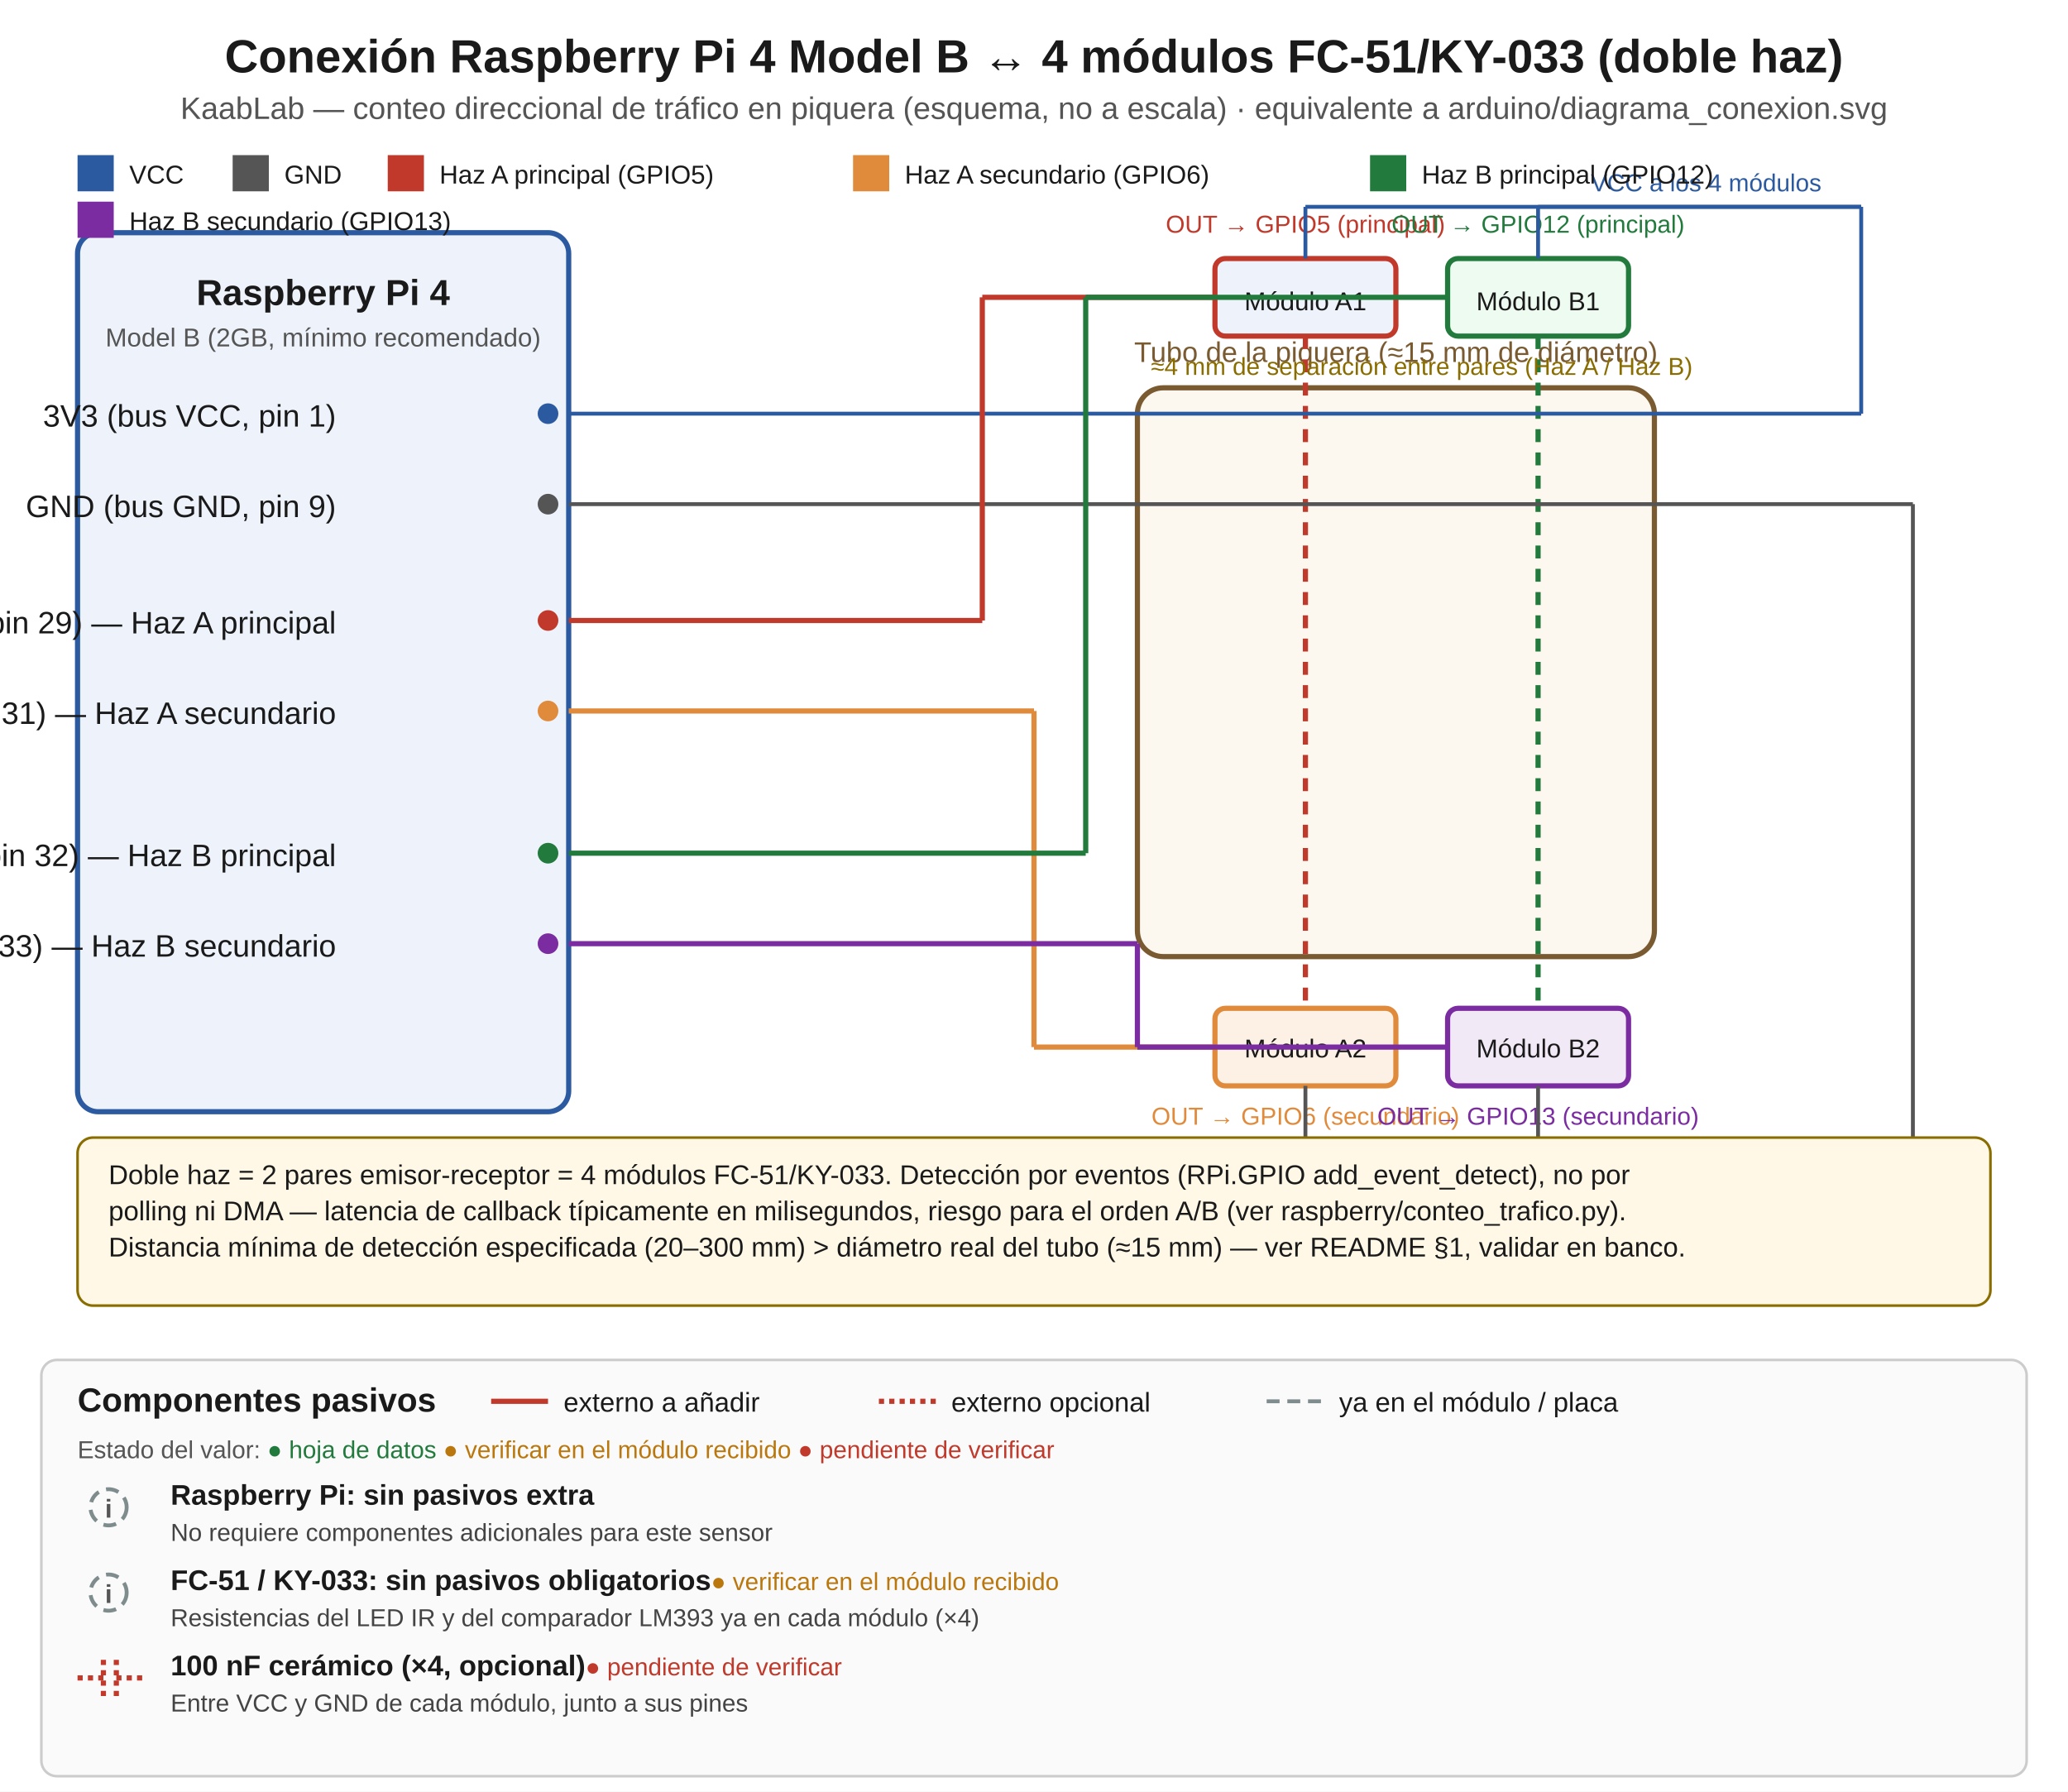
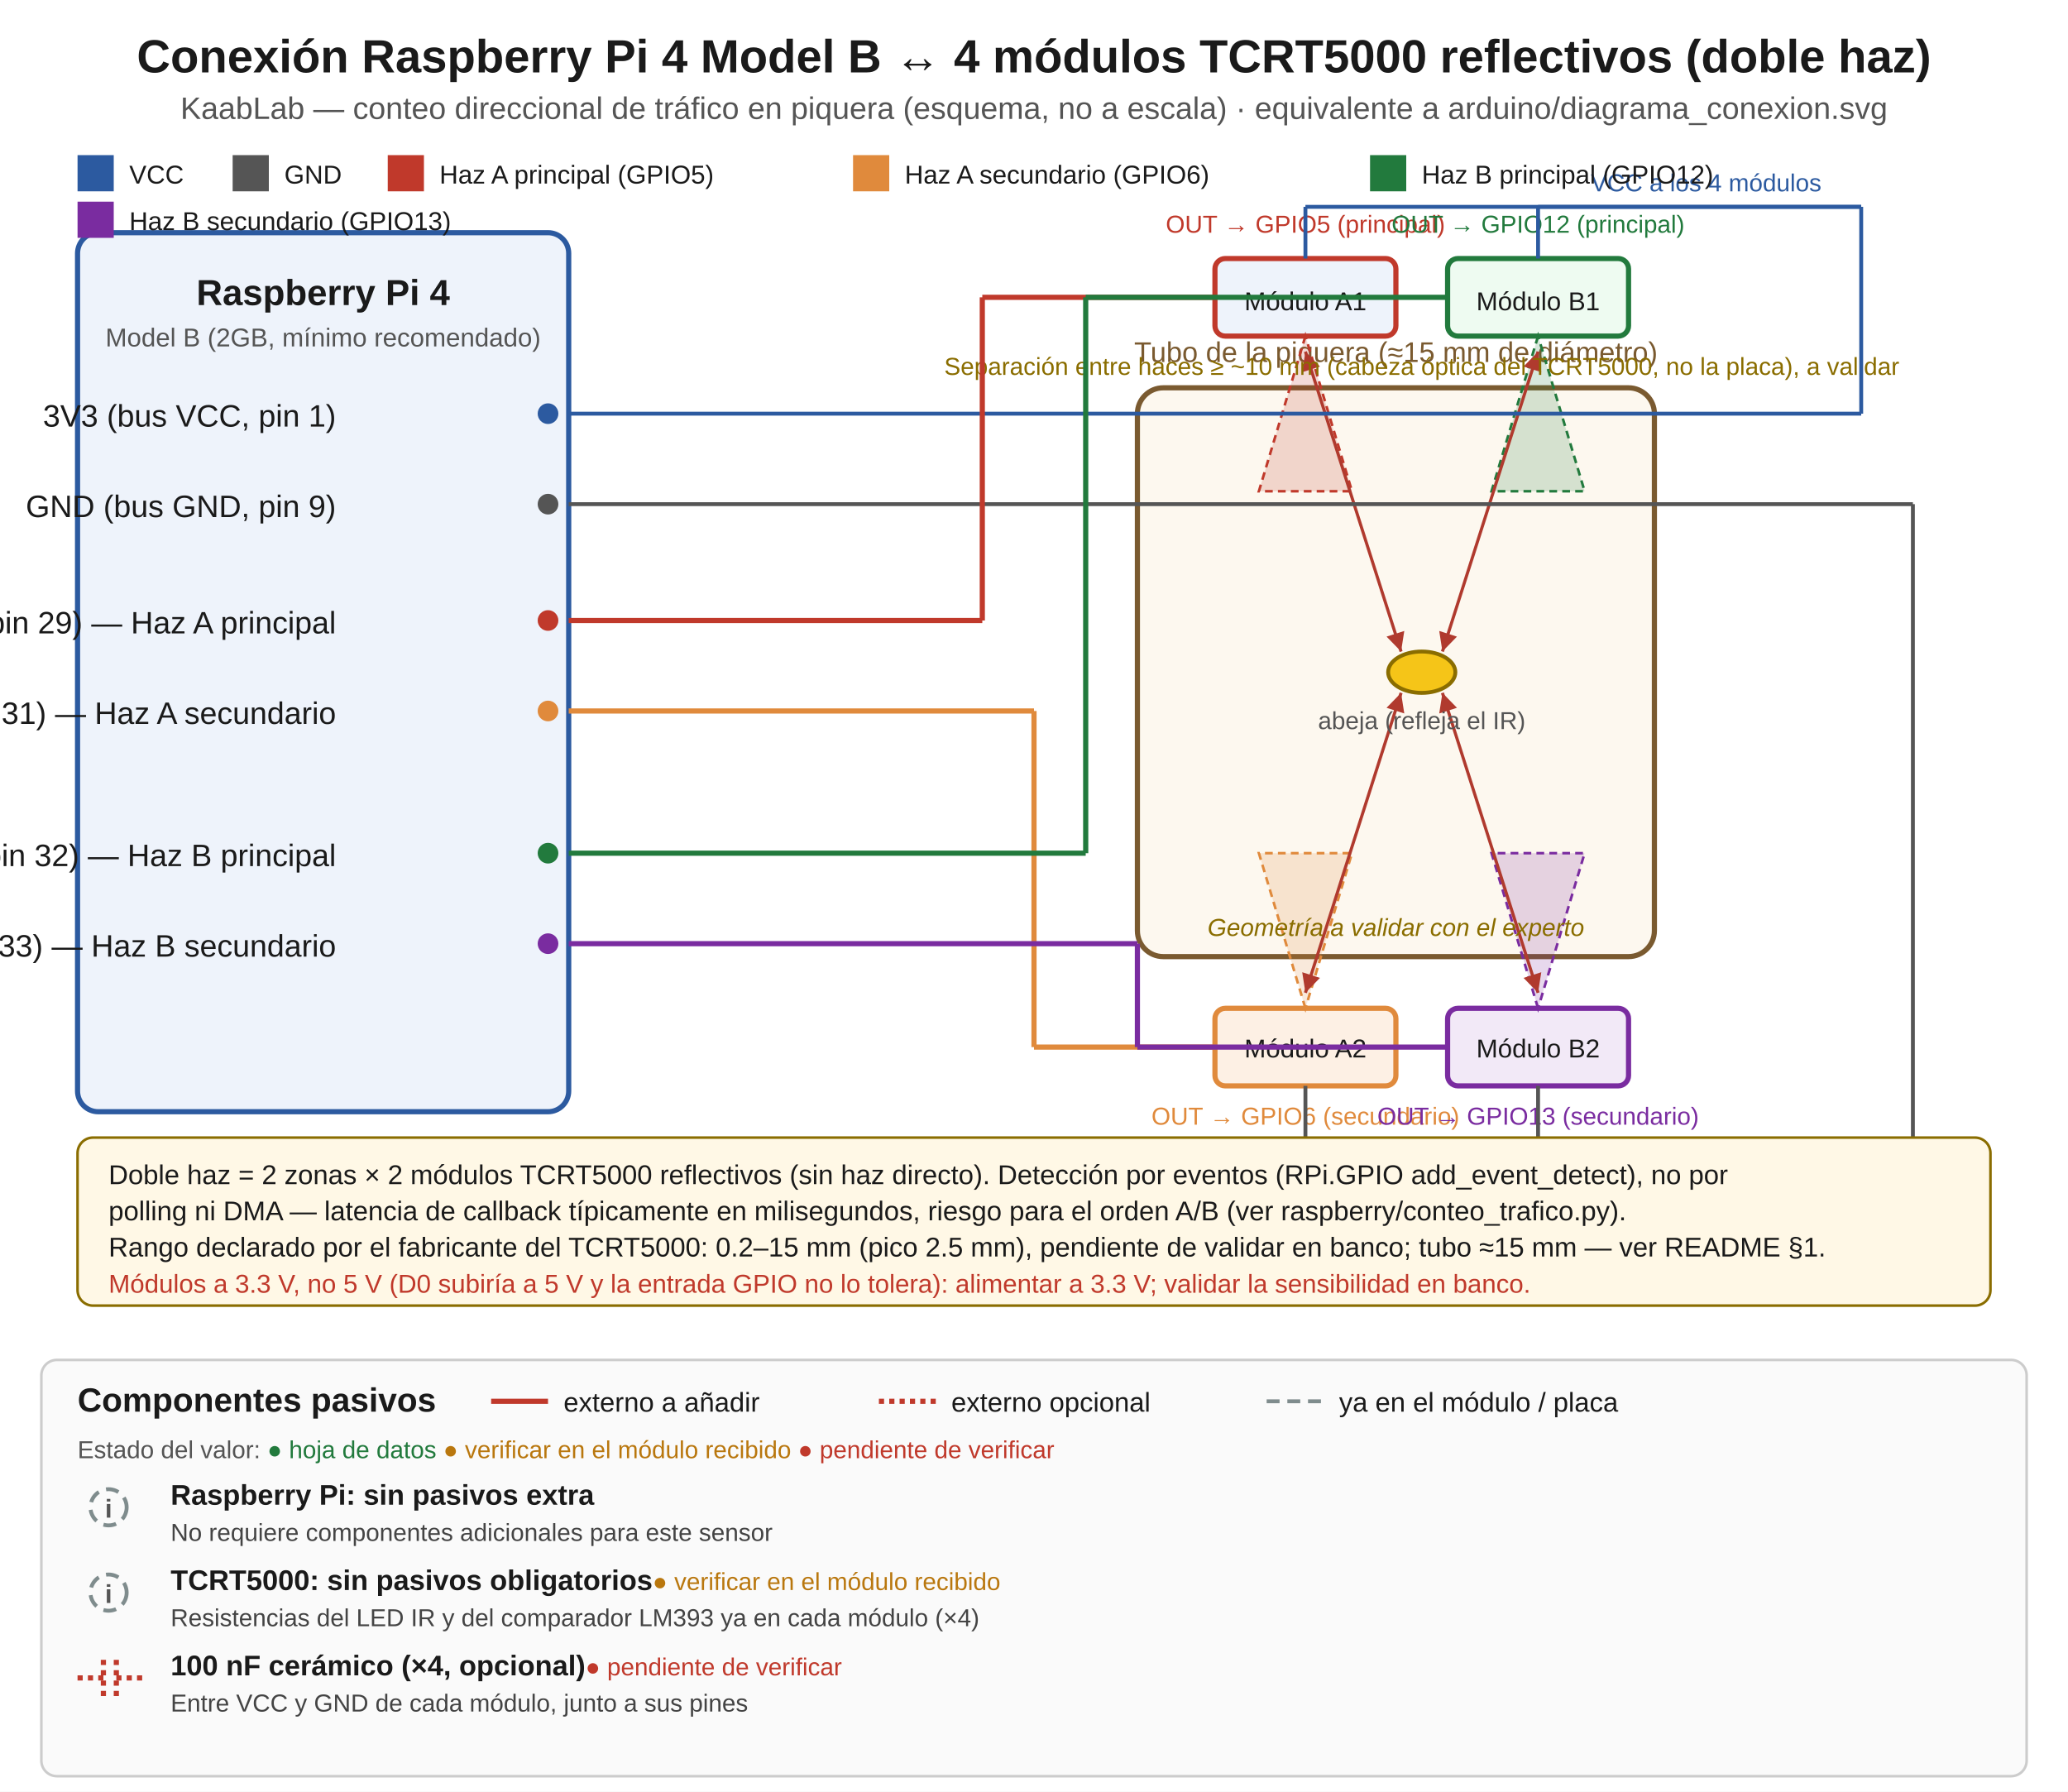
<svg xmlns="http://www.w3.org/2000/svg" viewBox="0 0 800 693" width="800" height="693" font-family="Segoe UI, Arial, sans-serif">
  <rect x="0" y="0" width="800" height="520" fill="#ffffff" />
  <text x="400" y="28" text-anchor="middle" font-size="18" font-weight="bold" fill="#1a1a1a">
-     Conexión Raspberry Pi 4 Model B ↔ 4 módulos FC-51/KY-033 (doble haz)
+     Conexión Raspberry Pi 4 Model B ↔ 4 módulos TCRT5000 reflectivos (doble haz)
  </text>
  <text x="400" y="46" text-anchor="middle" font-size="12" fill="#555555">
    KaabLab — conteo direccional de tráfico en piquera (esquema, no a escala) · equivalente a arduino/diagrama_conexion.svg
  </text>
  <rect x="30" y="90" width="190" height="340" rx="8" fill="#eef3fb" stroke="#2c5aa0" stroke-width="2" />
  <text x="125" y="118" text-anchor="middle" font-size="14" font-weight="bold" fill="#1a1a1a">Raspberry Pi 4</text>
  <text x="125" y="134" text-anchor="middle" font-size="10" fill="#555555">Model B (2GB, mínimo recomendado)</text>
  <circle cx="212" cy="160" r="4" fill="#2c5aa0" />
  <text x="130" y="165" text-anchor="end" font-size="12" fill="#1a1a1a">3V3 (bus VCC, pin 1)</text>
  <circle cx="212" cy="195" r="4" fill="#555555" />
  <text x="130" y="200" text-anchor="end" font-size="12" fill="#1a1a1a">GND (bus GND, pin 9)</text>
  <circle cx="212" cy="240" r="4" fill="#c0392b" />
  <text x="130" y="245" text-anchor="end" font-size="12" fill="#1a1a1a">GPIO5 (pin 29) — Haz A principal</text>
  <circle cx="212" cy="275" r="4" fill="#e08a3c" />
  <text x="130" y="280" text-anchor="end" font-size="12" fill="#1a1a1a">GPIO6 (pin 31) — Haz A secundario</text>
  <circle cx="212" cy="330" r="4" fill="#227a3d" />
  <text x="130" y="335" text-anchor="end" font-size="12" fill="#1a1a1a">GPIO12 (pin 32) — Haz B principal</text>
  <circle cx="212" cy="365" r="4" fill="#7a2ca0" />
  <text x="130" y="370" text-anchor="end" font-size="12" fill="#1a1a1a">GPIO13 (pin 33) — Haz B secundario</text>
+   <defs>
+     <marker id="flechaIR" markerWidth="8" markerHeight="8" refX="6" refY="3" orient="auto-start-reverse">
+       <path d="M0,0 L6,3 L0,6 Z" fill="#b03a2e" />
+     </marker>
+   </defs>
  <rect x="440" y="150" width="200" height="220" rx="10" fill="#fdf8ef" stroke="#7a5a30" stroke-width="2" />
  <text x="540" y="140" text-anchor="middle" font-size="11" fill="#7a5a30">Tubo de la piquera (≈15 mm de diámetro)</text>
  <rect x="470" y="100" width="70" height="30" rx="4" fill="#eef3fb" stroke="#c0392b" stroke-width="2" />
  <text x="505" y="120" text-anchor="middle" font-size="10" fill="#1a1a1a">Módulo A1</text>
  <text x="505" y="90" text-anchor="middle" font-size="9.5" fill="#c0392b">OUT → GPIO5 (principal)</text>
  <rect x="470" y="390" width="70" height="30" rx="4" fill="#fdf0e4" stroke="#e08a3c" stroke-width="2" />
  <text x="505" y="409" text-anchor="middle" font-size="10" fill="#1a1a1a">Módulo A2</text>
  <text x="505" y="435" text-anchor="middle" font-size="9.5" fill="#e08a3c">OUT → GPIO6 (secundario)</text>
-   <line x1="505" y1="130" x2="505" y2="390" stroke="#c0392b" stroke-width="2" stroke-dasharray="5,4" />
+   <polygon points="505,130 487,190 523,190" fill="#c0392b" fill-opacity="0.18" stroke="#c0392b" stroke-width="1" stroke-dasharray="3,2" />
+   <polygon points="505,390 487,330 523,330" fill="#e08a3c" fill-opacity="0.18" stroke="#e08a3c" stroke-width="1" stroke-dasharray="3,2" />
  <rect x="560" y="100" width="70" height="30" rx="4" fill="#eefbf1" stroke="#227a3d" stroke-width="2" />
  <text x="595" y="120" text-anchor="middle" font-size="10" fill="#1a1a1a">Módulo B1</text>
  <text x="595" y="90" text-anchor="middle" font-size="9.5" fill="#227a3d">OUT → GPIO12 (principal)</text>
  <rect x="560" y="390" width="70" height="30" rx="4" fill="#f2e9f7" stroke="#7a2ca0" stroke-width="2" />
  <text x="595" y="409" text-anchor="middle" font-size="10" fill="#1a1a1a">Módulo B2</text>
  <text x="595" y="435" text-anchor="middle" font-size="9.5" fill="#7a2ca0">OUT → GPIO13 (secundario)</text>
-   <line x1="595" y1="130" x2="595" y2="390" stroke="#227a3d" stroke-width="2" stroke-dasharray="5,4" />
-   <text x="550" y="145" text-anchor="middle" font-size="9.5" fill="#8a6d00">≈4 mm de separación entre pares (Haz A / Haz B)</text>
+   <polygon points="595,130 577,190 613,190" fill="#227a3d" fill-opacity="0.18" stroke="#227a3d" stroke-width="1" stroke-dasharray="3,2" />
+   <polygon points="595,390 577,330 613,330" fill="#7a2ca0" fill-opacity="0.18" stroke="#7a2ca0" stroke-width="1" stroke-dasharray="3,2" />
+   <line x1="505" y1="136" x2="542" y2="252" stroke="#b03a2e" stroke-width="1.2" marker-start="url(#flechaIR)" marker-end="url(#flechaIR)" />
+   <line x1="505" y1="384" x2="542" y2="268" stroke="#b03a2e" stroke-width="1.2" marker-start="url(#flechaIR)" marker-end="url(#flechaIR)" />
+   <line x1="595" y1="136" x2="558" y2="252" stroke="#b03a2e" stroke-width="1.2" marker-start="url(#flechaIR)" marker-end="url(#flechaIR)" />
+   <line x1="595" y1="384" x2="558" y2="268" stroke="#b03a2e" stroke-width="1.2" marker-start="url(#flechaIR)" marker-end="url(#flechaIR)" />
+   <ellipse cx="550" cy="260" rx="13" ry="8" fill="#f5c518" stroke="#8a6d00" stroke-width="1.5" />
+   <text x="550" y="282" text-anchor="middle" font-size="9.5" fill="#555555">abeja (refleja el IR)</text>
+   <text x="540" y="362" text-anchor="middle" font-size="9.5" font-style="italic" fill="#8a6d00">Geometría a validar con el experto</text>
+   <text x="550" y="145" text-anchor="middle" font-size="9.5" fill="#8a6d00">Separación entre haces ≥ ~10 mm (cabeza óptica del TCRT5000, no la placa), a validar</text>
  <line x1="220" y1="160" x2="720" y2="160" stroke="#2c5aa0" stroke-width="1.5" />
  <line x1="720" y1="160" x2="720" y2="80" stroke="#2c5aa0" stroke-width="1.5" />
  <line x1="720" y1="80" x2="505" y2="80" stroke="#2c5aa0" stroke-width="1.5" />
  <line x1="505" y1="80" x2="505" y2="100" stroke="#2c5aa0" stroke-width="1.5" />
  <line x1="720" y1="80" x2="595" y2="80" stroke="#2c5aa0" stroke-width="1.5" />
  <line x1="595" y1="80" x2="595" y2="100" stroke="#2c5aa0" stroke-width="1.5" />
  <text x="660" y="74" text-anchor="middle" font-size="9.5" fill="#2c5aa0">VCC a los 4 módulos</text>
  <line x1="220" y1="195" x2="740" y2="195" stroke="#555555" stroke-width="1.5" />
  <line x1="740" y1="195" x2="740" y2="480" stroke="#555555" stroke-width="1.5" />
  <line x1="740" y1="480" x2="505" y2="480" stroke="#555555" stroke-width="1.5" />
  <line x1="505" y1="480" x2="505" y2="420" stroke="#555555" stroke-width="1.5" />
  <line x1="740" y1="480" x2="595" y2="480" stroke="#555555" stroke-width="1.5" />
  <line x1="595" y1="480" x2="595" y2="420" stroke="#555555" stroke-width="1.5" />
  <text x="660" y="495" text-anchor="middle" font-size="9.5" fill="#555555">GND a los 4 módulos</text>
  <line x1="220" y1="240" x2="380" y2="240" stroke="#c0392b" stroke-width="2" />
  <line x1="380" y1="240" x2="380" y2="115" stroke="#c0392b" stroke-width="2" />
  <line x1="380" y1="115" x2="470" y2="115" stroke="#c0392b" stroke-width="2" />
  <line x1="220" y1="275" x2="400" y2="275" stroke="#e08a3c" stroke-width="2" />
  <line x1="400" y1="275" x2="400" y2="405" stroke="#e08a3c" stroke-width="2" />
  <line x1="400" y1="405" x2="470" y2="405" stroke="#e08a3c" stroke-width="2" />
  <line x1="220" y1="330" x2="420" y2="330" stroke="#227a3d" stroke-width="2" />
  <line x1="420" y1="330" x2="420" y2="115" stroke="#227a3d" stroke-width="2" />
  <line x1="420" y1="115" x2="560" y2="115" stroke="#227a3d" stroke-width="2" />
  <line x1="220" y1="365" x2="440" y2="365" stroke="#7a2ca0" stroke-width="2" />
  <line x1="440" y1="365" x2="440" y2="405" stroke="#7a2ca0" stroke-width="2" />
  <line x1="440" y1="405" x2="560" y2="405" stroke="#7a2ca0" stroke-width="2" />
  <rect x="30" y="440" width="740" height="65" rx="6" fill="#fff8e6" stroke="#8a6d00" stroke-width="1" />
-   <text x="42" y="458" font-size="10.5" fill="#1a1a1a">Doble haz = 2 pares emisor-receptor = 4 módulos FC-51/KY-033. Detección por eventos (RPi.GPIO add_event_detect), no por</text>
+   <text x="42" y="458" font-size="10.5" fill="#1a1a1a">Doble haz = 2 zonas × 2 módulos TCRT5000 reflectivos (sin haz directo). Detección por eventos (RPi.GPIO add_event_detect), no por</text>
  <text x="42" y="472" font-size="10.5" fill="#1a1a1a">polling ni DMA — latencia de callback típicamente en milisegundos, riesgo para el orden A/B (ver raspberry/conteo_trafico.py).</text>
-   <text x="42" y="486" font-size="10.5" fill="#1a1a1a">Distancia mínima de detección especificada (20–300 mm) &gt; diámetro real del tubo (≈15 mm) — ver README §1, validar en banco.</text>
+   <text x="42" y="486" font-size="10.5" fill="#1a1a1a">Rango declarado por el fabricante del TCRT5000: 0.2–15 mm (pico 2.5 mm), pendiente de validar en banco; tubo ≈15 mm — ver README §1.</text>
+   <text x="42" y="500" font-size="10" fill="#c0392b">Módulos a 3.3 V, no 5 V (D0 subiría a 5 V y la entrada GPIO no lo tolera): alimentar a 3.3 V; validar la sensibilidad en banco.</text>
  <rect x="30" y="60" width="14" height="14" fill="#2c5aa0" />
  <text x="50" y="71" font-size="10" fill="#1a1a1a">VCC</text>
  <rect x="90" y="60" width="14" height="14" fill="#555555" />
  <text x="110" y="71" font-size="10" fill="#1a1a1a">GND</text>
  <rect x="150" y="60" width="14" height="14" fill="#c0392b" />
  <text x="170" y="71" font-size="10" fill="#1a1a1a">Haz A principal (GPIO5)</text>
  <rect x="330" y="60" width="14" height="14" fill="#e08a3c" />
  <text x="350" y="71" font-size="10" fill="#1a1a1a">Haz A secundario (GPIO6)</text>
  <rect x="530" y="60" width="14" height="14" fill="#227a3d" />
  <text x="550" y="71" font-size="10" fill="#1a1a1a">Haz B principal (GPIO12)</text>
  <rect x="30" y="78" width="14" height="14" fill="#7a2ca0" />
  <text x="50" y="89" font-size="10" fill="#1a1a1a">Haz B secundario (GPIO13)</text>
  <g id="componentes-pasivos" font-family="Segoe UI, Arial, sans-serif">
    <rect x="0" y="520" width="800" height="173" fill="#ffffff" />
    <rect x="16" y="526" width="768" height="161" rx="6" fill="#fafafa" stroke="#cccccc" />
    <text x="30" y="546" font-size="13" font-weight="bold" fill="#1a1a1a">Componentes pasivos</text>
    <line x1="190" y1="542" x2="212" y2="542" stroke="#c0392b" stroke-width="2" fill="none" />
    <text x="218" y="546" font-size="10.5" fill="#1a1a1a">externo a añadir</text>
    <line x1="340" y1="542" x2="362" y2="542" stroke="#c0392b" stroke-width="2" fill="none" stroke-dasharray="2,2" />
    <text x="368" y="546" font-size="10.5" fill="#1a1a1a">externo opcional</text>
    <line x1="490" y1="542" x2="512" y2="542" stroke="#7f8c8d" stroke-width="1.5" fill="none" stroke-dasharray="5,3" />
    <text x="518" y="546" font-size="10.5" fill="#1a1a1a">ya en el módulo / placa</text>
    <text x="30" y="564" font-size="9.5" fill="#555555">Estado del valor: <tspan fill="#227a3d">● hoja de datos</tspan>
      <tspan fill="#b9770e">● verificar en el módulo recibido</tspan>
      <tspan fill="#c0392b">● pendiente de verificar</tspan>
    </text>
    <circle cx="42" cy="583" r="7" stroke="#7f8c8d" stroke-width="1.5" fill="none" stroke-dasharray="5,3" />
    <text x="42" y="587" text-anchor="middle" font-size="10" font-weight="bold" fill="#555555">i</text>
    <text x="66" y="582" font-size="11" font-weight="bold" fill="#1a1a1a">Raspberry Pi: sin pasivos extra<tspan font-weight="normal" font-size="9.5" />
    </text>
    <text x="66" y="596" font-size="9.5" fill="#444444">No requiere componentes adicionales para este sensor</text>
    <circle cx="42" cy="616" r="7" stroke="#7f8c8d" stroke-width="1.5" fill="none" stroke-dasharray="5,3" />
    <text x="42" y="620" text-anchor="middle" font-size="10" font-weight="bold" fill="#555555">i</text>
-     <text x="66" y="615" font-size="11" font-weight="bold" fill="#1a1a1a">FC-51 / KY-033: sin pasivos obligatorios<tspan font-weight="normal" font-size="9.5">
+     <text x="66" y="615" font-size="11" font-weight="bold" fill="#1a1a1a">TCRT5000: sin pasivos obligatorios<tspan font-weight="normal" font-size="9.5">
        <tspan fill="#b9770e">● verificar en el módulo recibido</tspan>
      </tspan>
    </text>
    <text x="66" y="629" font-size="9.5" fill="#444444">Resistencias del LED IR y del comparador LM393 ya en cada módulo (×4)</text>
    <line x1="30" y1="649" x2="40" y2="649" stroke="#c0392b" stroke-width="2" fill="none" stroke-dasharray="2,2" />
    <line x1="40" y1="642" x2="40" y2="656" stroke="#c0392b" stroke-width="2" fill="none" stroke-dasharray="2,2" />
    <line x1="45" y1="642" x2="45" y2="656" stroke="#c0392b" stroke-width="2" fill="none" stroke-dasharray="2,2" />
    <line x1="45" y1="649" x2="55" y2="649" stroke="#c0392b" stroke-width="2" fill="none" stroke-dasharray="2,2" />
    <text x="66" y="648" font-size="11" font-weight="bold" fill="#1a1a1a">100 nF cerámico (×4, opcional)<tspan font-weight="normal" font-size="9.5">
        <tspan fill="#c0392b">● pendiente de verificar</tspan>
      </tspan>
    </text>
    <text x="66" y="662" font-size="9.5" fill="#444444">Entre VCC y GND de cada módulo, junto a sus pines</text>
  </g>
</svg>
